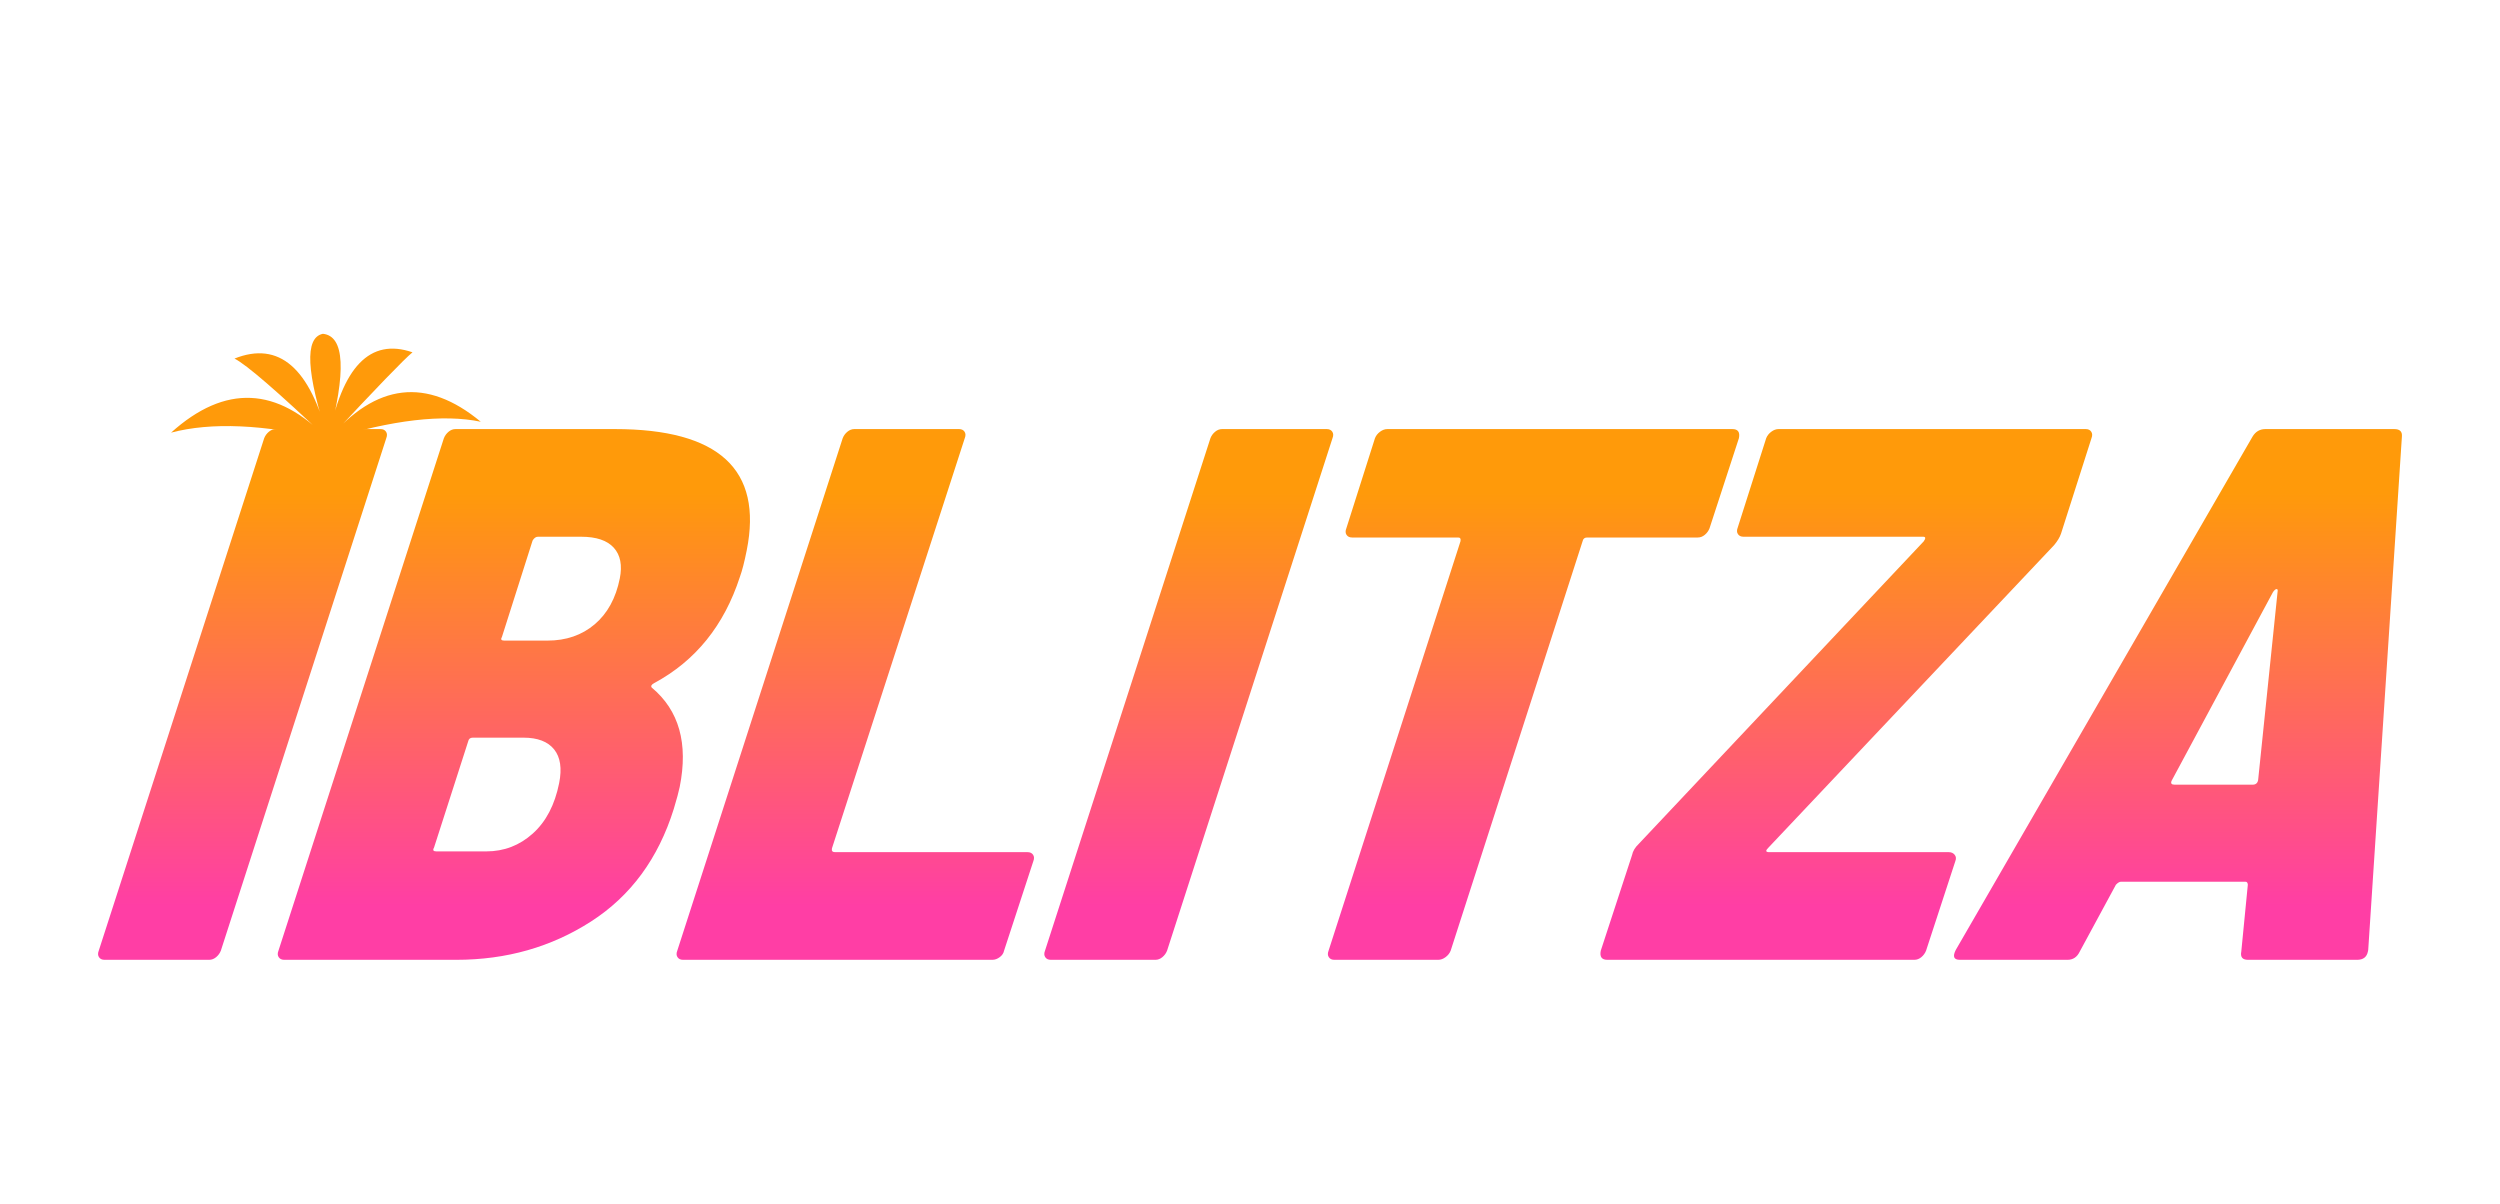
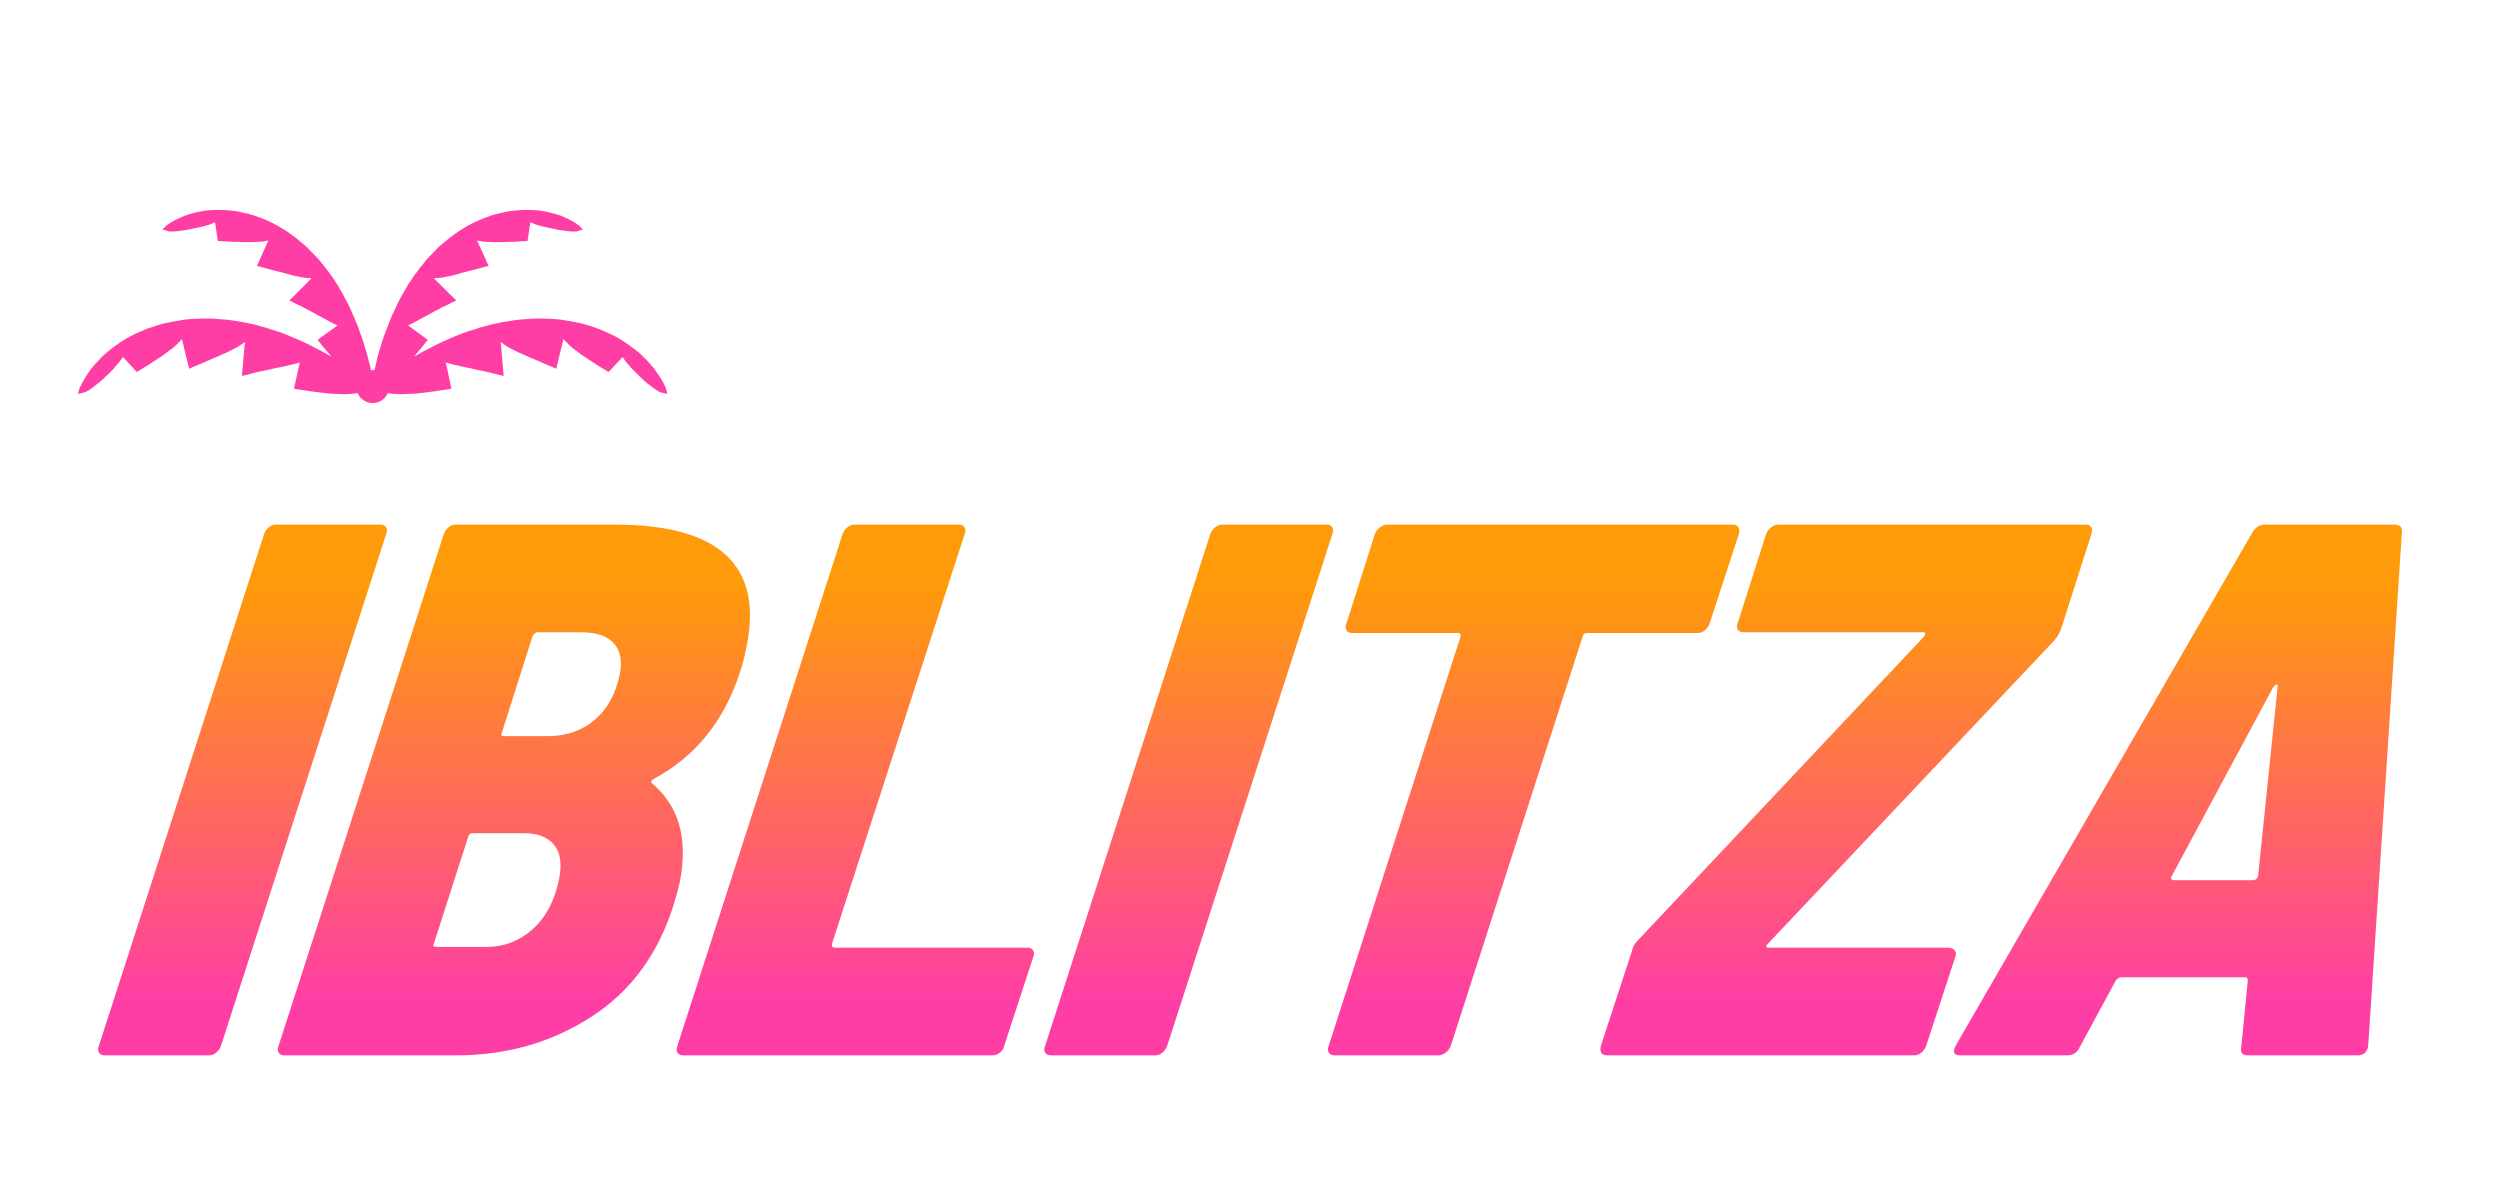
<svg xmlns="http://www.w3.org/2000/svg" viewBox="0 0 1080 520" width="1080" height="520">
  <defs>
-     <linearGradient id="sunset" gradientUnits="userSpaceOnUse" x1="0" y1="185.4" x2="0" y2="414.6">
+     <linearGradient id="sunset" gradientUnits="userSpaceOnUse" x1="0" y1="226.6" x2="0" y2="455.9">
      <stop offset="0.12" stop-color="#ff9a0a" />
      <stop offset="0.9" stop-color="#ff3ea5" />
    </linearGradient>
  </defs>
-   <path d="M141.8,189.9 Q153.6,145.7 139.5,144.2 Q127.5,146.6 141.8,189.9Z M141.8,189.9 Q172.9,156.5 178.2,152.2 Q150.7,142.7 141.8,189.9Z M141.8,189.9 Q183.4,177.1 207.7,182.2 Q172.7,153.2 141.8,189.9Z M141.8,189.9 Q130.1,143.4 101.3,154.9 Q109.0,158.8 141.8,189.9Z M141.8,189.9 Q108.9,155.4 73.9,186.9 Q100.0,180.0 141.8,189.9Z" fill="#ff9a0a" />
-   <path d="M42.66 410.71 114.13 189.29Q114.79 187.65 116.16 186.51Q117.54 185.36 119.18 185.36H164.38Q166.01 185.36 166.77 186.51Q167.52 187.65 166.87 189.29L95.40 410.71Q94.74 412.35 93.37 413.49Q91.99 414.64 90.35 414.64H45.15Q43.51 414.64 42.76 413.49Q42.01 412.35 42.66 410.71ZM197.13 414.64H122.78Q121.14 414.64 120.39 413.49Q119.63 412.35 120.29 410.71L191.76 189.29Q192.42 187.65 193.79 186.51Q195.17 185.36 196.80 185.36H265.59Q333.06 185.36 322.58 237.77Q321.08 245.30 319.63 249.23Q309.41 280.67 282.62 295.09Q280.79 296.07 281.57 297.05Q299.26 311.79 293.63 339.96Q293.04 342.91 291.07 349.46Q281.05 381.56 255.30 398.10Q229.56 414.64 197.13 414.64ZM230.08 233.51 216.85 275.11Q215.87 276.74 217.83 276.74H236.50Q248.62 276.74 256.91 269.70Q265.20 262.66 267.75 249.89Q269.45 241.37 265.16 236.62Q260.87 231.87 251.05 231.87H232.38Q231.07 231.87 230.08 233.51ZM241.55 338.32Q243.45 328.82 239.39 323.75Q235.32 318.67 226.15 318.67H204.21Q202.57 318.67 202.24 320.31L187.50 366.16Q186.52 367.80 188.48 367.80H210.10Q221.57 367.80 230.15 360.10Q238.73 352.41 241.55 338.32ZM292.58 410.71 364.05 189.29Q364.70 187.65 366.08 186.51Q367.46 185.36 369.09 185.36H414.30Q415.93 185.36 416.69 186.51Q417.44 187.65 416.78 189.29L359.40 366.49Q359.07 368.13 360.71 368.13H443.91Q445.54 368.13 446.30 369.28Q447.05 370.42 446.39 372.06L433.75 410.71Q433.42 412.35 431.88 413.49Q430.35 414.64 428.71 414.64H295.07Q293.43 414.64 292.68 413.49Q291.92 412.35 292.58 410.71ZM451.44 410.71 522.91 189.29Q523.56 187.65 524.94 186.51Q526.32 185.36 527.95 185.36H573.16Q574.79 185.36 575.55 186.51Q576.30 187.65 575.64 189.29L504.17 410.71Q503.52 412.35 502.14 413.49Q500.77 414.64 499.13 414.64H453.93Q452.29 414.64 451.54 413.49Q450.78 412.35 451.44 410.71ZM751.21 189.29 738.50 228.27Q737.85 229.91 736.47 231.05Q735.09 232.20 733.46 232.20H685.63Q684.00 232.20 683.67 233.84L626.68 410.71Q626.02 412.35 624.48 413.49Q622.94 414.64 621.30 414.64H576.43Q574.79 414.64 574.04 413.49Q573.29 412.35 573.94 410.71L630.93 233.84Q631.26 232.20 629.95 232.20H584.10Q582.46 232.20 581.70 231.05Q580.95 229.91 581.61 228.27L593.99 189.29Q594.64 187.65 596.18 186.51Q597.72 185.36 599.36 185.36H748.39Q752.00 185.36 751.21 189.29ZM691.53 410.71 705.03 369.44Q705.55 366.82 707.97 364.53L831.07 233.84Q832.44 231.87 830.80 231.87H753.18Q751.54 231.87 750.78 230.72Q750.03 229.58 750.69 227.94L763.00 189.29Q763.66 187.65 765.20 186.51Q766.74 185.36 768.37 185.36H901.03Q902.67 185.36 903.42 186.51Q904.17 187.65 903.52 189.29L890.35 230.56Q889.57 232.85 887.40 235.47L763.98 366.16Q761.95 368.13 764.25 368.13H841.87Q843.51 368.13 844.43 369.28Q845.35 370.42 844.69 372.06L832.05 410.71Q831.39 412.35 830.02 413.49Q828.64 414.64 827.00 414.64H694.35Q690.74 414.64 691.53 410.71ZM968.24 411.04 971.06 382.21Q970.99 380.90 970.01 380.90H916.29Q915.31 380.90 914.07 382.21L898.47 411.04Q896.77 414.64 893.17 414.64H846.66Q842.73 414.64 844.89 410.38L973.09 188.63Q975.06 185.36 978.66 185.36H1034.34Q1037.94 185.36 1037.62 188.63L1023.07 410.38L1022.94 411.04Q1022.22 414.64 1018.29 414.64H971.12Q967.52 414.64 968.24 411.04ZM939.42 338.98H973.16Q975.12 338.98 975.51 337.01L983.90 255.78Q984.16 254.47 983.51 254.47Q982.85 254.47 981.93 255.78L938.11 337.34Q937.45 338.98 939.42 338.98Z" fill="url(#sunset)" />
+   <g fill="#ff3ea5">
+     <path d="M161.0,167.0 L162.7,165.1 L164.5,163.5 L166.4,162.1 L168.4,160.7 L170.4,159.3 L172.4,158.0 L174.4,156.7 L176.4,155.5 L178.5,154.2 L180.6,153.1 L182.7,151.9 L184.8,150.8 L187.0,149.7 L189.1,148.6 L191.3,147.6 L193.5,146.6 L195.8,145.6 L198.0,144.7 L200.3,143.8 L202.6,143.0 L205.0,142.3 L207.3,141.5 L209.7,140.9 L212.1,140.2 L214.5,139.7 L216.9,139.2 L219.3,138.8 L221.8,138.4 L224.2,138.1 L226.7,137.9 L229.2,137.7 L231.7,137.6 L234.2,137.6 L236.7,137.7 L239.2,137.8 L241.7,138.0 L244.2,138.4 L246.6,138.8 L249.1,139.3 L251.5,139.8 L254.0,140.5 L256.4,141.3 L258.7,142.1 L261.0,143.1 L263.3,144.1 L265.6,145.2 L267.7,146.4 L269.9,147.8 L271.9,149.2 L273.9,150.7 L275.9,152.2 L277.7,153.9 L279.5,155.7 L281.1,157.5 L282.7,159.4 L284.1,161.4 L285.5,163.5 L286.7,165.6 L287.7,167.8 L288.3,170.2 L288.3,170.2 L285.1,169.4 L283.1,168.2 L281.2,166.8 L279.5,165.5 L277.9,164.1 L276.3,162.6 L274.8,161.1 L273.3,159.6 L271.8,157.9 L270.3,156.2 L269.0,154.2 L262.9,160.7 L261.3,159.7 L259.6,158.7 L258.0,157.7 L256.3,156.6 L254.6,155.5 L252.8,154.3 L251.0,153.1 L249.2,151.7 L247.3,150.3 L245.4,148.6 L243.4,146.5 L240.3,159.3 L238.5,158.5 L236.6,157.7 L234.7,156.9 L232.7,156.0 L230.6,155.1 L228.4,154.2 L226.2,153.2 L223.9,152.2 L221.5,151.0 L219.0,149.7 L216.3,147.7 L217.6,162.4 L215.3,161.9 L213.0,161.3 L210.7,160.7 L208.3,160.2 L205.8,159.7 L203.3,159.1 L200.7,158.6 L198.1,158.0 L195.4,157.4 L192.6,156.6 L195.0,167.9 L192.8,168.3 L190.5,168.6 L188.2,169.0 L185.9,169.3 L183.5,169.6 L181.0,169.9 L178.6,170.1 L176.0,170.2 L173.4,170.3 L170.7,170.2 L167.9,169.9 L164.9,169.3 L161.0,167.0Z M161.0,167.0 L160.9,164.7 L161.3,162.5 L161.7,160.3 L162.2,158.1 L162.7,156.0 L163.2,153.9 L163.8,151.7 L164.5,149.6 L165.1,147.5 L165.8,145.4 L166.6,143.3 L167.4,141.2 L168.2,139.2 L169.0,137.1 L169.9,135.1 L170.9,133.0 L171.8,131.0 L172.9,129.0 L173.9,127.0 L175.1,125.1 L176.2,123.1 L177.5,121.2 L178.7,119.3 L180.1,117.5 L181.4,115.7 L182.9,113.9 L184.3,112.1 L185.9,110.4 L187.5,108.8 L189.1,107.1 L190.8,105.6 L192.6,104.1 L194.4,102.6 L196.2,101.3 L198.2,99.9 L200.1,98.7 L202.1,97.5 L204.2,96.4 L206.3,95.4 L208.4,94.5 L210.6,93.7 L212.8,92.9 L215.0,92.3 L217.3,91.8 L219.6,91.3 L221.9,91.0 L224.2,90.8 L226.5,90.7 L228.8,90.7 L231.1,90.8 L233.4,91.0 L235.7,91.4 L237.9,91.9 L240.1,92.5 L242.3,93.2 L244.4,94.1 L246.4,95.1 L248.4,96.2 L250.2,97.5 L251.8,99.1 L251.8,99.1 L249.0,100.0 L246.7,100.0 L244.7,99.8 L242.7,99.5 L240.8,99.2 L238.9,98.8 L237.0,98.4 L235.1,98.0 L233.1,97.5 L231.2,96.9 L229.1,96.0 L227.9,104.1 L226.2,104.2 L224.5,104.3 L222.8,104.4 L221.0,104.5 L219.1,104.5 L217.2,104.6 L215.3,104.6 L213.2,104.6 L211.0,104.5 L208.7,104.4 L206.1,103.9 L211.1,114.9 L209.3,115.3 L207.6,115.8 L205.7,116.3 L203.8,116.8 L201.8,117.3 L199.8,117.8 L197.7,118.4 L195.5,119.0 L193.1,119.5 L190.5,120.0 L187.4,120.2 L197.1,129.8 L195.2,130.7 L193.3,131.7 L191.3,132.6 L189.3,133.7 L187.3,134.7 L185.2,135.9 L183.1,137.0 L180.9,138.2 L178.7,139.4 L176.3,140.6 L184.8,146.8 L183.5,148.4 L182.2,150.1 L180.8,151.7 L179.4,153.4 L178.0,155.0 L176.5,156.7 L174.9,158.3 L173.2,160.0 L171.5,161.6 L169.6,163.2 L167.5,164.8 L165.1,166.2 L161.0,167.0Z M161.0,167.0 L159.4,165.1 L157.5,163.5 L155.6,162.1 L153.6,160.7 L151.7,159.3 L149.7,158.0 L147.6,156.7 L145.6,155.5 L143.5,154.2 L141.4,153.1 L139.3,151.9 L137.2,150.8 L135.1,149.7 L132.9,148.6 L130.7,147.6 L128.5,146.6 L126.2,145.6 L124.0,144.7 L121.7,143.8 L119.4,143.0 L117.1,142.3 L114.7,141.5 L112.4,140.9 L110.0,140.2 L107.6,139.7 L105.1,139.2 L102.7,138.8 L100.2,138.4 L97.8,138.1 L95.3,137.9 L92.8,137.7 L90.3,137.6 L87.8,137.6 L85.3,137.7 L82.8,137.8 L80.3,138.0 L77.8,138.4 L75.4,138.8 L72.9,139.3 L70.5,139.8 L68.1,140.5 L65.7,141.3 L63.3,142.1 L61.0,143.1 L58.7,144.1 L56.5,145.2 L54.3,146.4 L52.1,147.8 L50.1,149.2 L48.1,150.7 L46.2,152.2 L44.3,153.9 L42.6,155.7 L40.9,157.5 L39.3,159.4 L37.9,161.4 L36.6,163.5 L35.4,165.6 L34.3,167.8 L33.7,170.2 L33.7,170.2 L36.9,169.4 L39.0,168.2 L40.8,166.8 L42.5,165.5 L44.2,164.1 L45.7,162.6 L47.3,161.1 L48.8,159.6 L50.2,157.9 L51.7,156.2 L53.1,154.2 L59.1,160.7 L60.8,159.7 L62.4,158.7 L64.1,157.7 L65.7,156.6 L67.4,155.5 L69.2,154.3 L71.0,153.1 L72.8,151.7 L74.7,150.3 L76.6,148.6 L78.6,146.5 L81.7,159.3 L83.5,158.5 L85.4,157.7 L87.4,156.9 L89.4,156.0 L91.4,155.1 L93.6,154.2 L95.8,153.2 L98.1,152.2 L100.5,151.0 L103.0,149.7 L105.8,147.7 L104.5,162.4 L106.7,161.9 L109.0,161.3 L111.3,160.7 L113.7,160.2 L116.2,159.7 L118.7,159.1 L121.3,158.6 L123.9,158.0 L126.6,157.4 L129.5,156.6 L127.0,167.9 L129.2,168.3 L131.5,168.6 L133.8,169.0 L136.2,169.3 L138.6,169.6 L141.0,169.9 L143.5,170.1 L146.0,170.2 L148.6,170.3 L151.3,170.2 L154.1,169.9 L157.1,169.3 L161.0,167.0Z M161.0,167.0 L161.1,164.7 L160.8,162.5 L160.3,160.3 L159.9,158.1 L159.3,156.0 L158.8,153.9 L158.2,151.7 L157.5,149.6 L156.9,147.5 L156.2,145.4 L155.4,143.3 L154.7,141.2 L153.8,139.2 L153.0,137.1 L152.1,135.1 L151.2,133.0 L150.2,131.0 L149.1,129.0 L148.1,127.0 L147.0,125.1 L145.8,123.1 L144.6,121.2 L143.3,119.3 L142.0,117.5 L140.6,115.7 L139.2,113.9 L137.7,112.1 L136.1,110.4 L134.5,108.8 L132.9,107.1 L131.2,105.6 L129.4,104.1 L127.6,102.6 L125.8,101.3 L123.9,99.9 L121.9,98.7 L119.9,97.5 L117.8,96.4 L115.8,95.4 L113.6,94.5 L111.4,93.7 L109.2,92.9 L107.0,92.3 L104.7,91.8 L102.5,91.3 L100.2,91.0 L97.9,90.8 L95.5,90.7 L93.2,90.7 L90.9,90.8 L88.6,91.0 L86.4,91.4 L84.1,91.9 L81.9,92.5 L79.8,93.2 L77.7,94.1 L75.6,95.1 L73.7,96.2 L71.8,97.5 L70.2,99.1 L70.2,99.1 L73.1,100.0 L75.3,100.0 L77.3,99.8 L79.3,99.5 L81.3,99.2 L83.2,98.8 L85.0,98.4 L87.0,98.0 L88.9,97.5 L90.9,96.9 L92.9,96.0 L94.1,104.1 L95.8,104.2 L97.5,104.3 L99.3,104.4 L101.0,104.5 L102.9,104.5 L104.8,104.6 L106.7,104.6 L108.8,104.6 L111.0,104.5 L113.3,104.4 L115.9,103.9 L111.0,114.9 L112.7,115.3 L114.5,115.8 L116.3,116.3 L118.2,116.8 L120.2,117.3 L122.2,117.8 L124.3,118.4 L126.6,119.0 L128.9,119.5 L131.5,120.0 L134.6,120.2 L125.0,129.8 L126.8,130.7 L128.8,131.7 L130.7,132.6 L132.7,133.7 L134.7,134.7 L136.8,135.9 L138.9,137.0 L141.1,138.2 L143.3,139.4 L145.8,140.6 L137.2,146.8 L138.5,148.4 L139.8,150.1 L141.2,151.7 L142.6,153.4 L144.0,155.0 L145.6,156.7 L147.1,158.3 L148.8,160.0 L150.5,161.6 L152.4,163.2 L154.5,164.8 L156.9,166.2 L161.0,167.0Z" />
+     <circle cx="161.0" cy="167.0" r="7.1" />
+   </g>
+   <path d="M42.66 451.98 114.13 230.56Q114.79 228.92 116.16 227.78Q117.54 226.63 119.18 226.63H164.38Q166.01 226.63 166.77 227.78Q167.52 228.92 166.87 230.56L95.40 451.98Q94.74 453.62 93.37 454.77Q91.99 455.91 90.35 455.91H45.15Q43.51 455.91 42.76 454.77Q42.01 453.62 42.66 451.98ZM197.13 455.91H122.78Q121.14 455.91 120.39 454.77Q119.63 453.62 120.29 451.98L191.76 230.56Q192.42 228.92 193.79 227.78Q195.17 226.63 196.80 226.63H265.59Q333.06 226.63 322.58 279.04Q321.08 286.57 319.63 290.50Q309.41 321.95 282.62 336.36Q280.79 337.34 281.57 338.32Q299.26 353.06 293.63 381.23Q293.04 384.18 291.07 390.73Q281.05 422.83 255.30 439.37Q229.56 455.91 197.13 455.91ZM230.08 274.78 216.85 316.38Q215.87 318.02 217.83 318.02H236.50Q248.62 318.02 256.91 310.97Q265.20 303.93 267.75 291.16Q269.45 282.64 265.16 277.89Q260.87 273.14 251.05 273.14H232.38Q231.07 273.14 230.08 274.78ZM241.55 379.59Q243.45 370.09 239.39 365.02Q235.32 359.94 226.15 359.94H204.21Q202.57 359.94 202.24 361.58L187.50 407.44Q186.52 409.07 188.48 409.07H210.10Q221.57 409.07 230.15 401.38Q238.73 393.68 241.55 379.59ZM292.58 451.98 364.05 230.56Q364.70 228.92 366.08 227.78Q367.46 226.63 369.09 226.63H414.30Q415.93 226.63 416.69 227.78Q417.44 228.92 416.78 230.56L359.40 407.76Q359.07 409.40 360.71 409.40H443.91Q445.54 409.40 446.30 410.55Q447.05 411.69 446.39 413.33L433.75 451.98Q433.42 453.62 431.88 454.77Q430.35 455.91 428.71 455.91H295.07Q293.43 455.91 292.68 454.77Q291.92 453.62 292.58 451.98ZM451.44 451.98 522.91 230.56Q523.56 228.92 524.94 227.78Q526.32 226.63 527.95 226.63H573.16Q574.79 226.63 575.55 227.78Q576.30 228.92 575.64 230.56L504.17 451.98Q503.52 453.62 502.14 454.77Q500.77 455.91 499.13 455.91H453.93Q452.29 455.91 451.54 454.77Q450.78 453.62 451.44 451.98ZM751.21 230.56 738.50 269.54Q737.85 271.18 736.47 272.32Q735.09 273.47 733.46 273.47H685.63Q684.00 273.47 683.67 275.11L626.68 451.98Q626.02 453.62 624.48 454.77Q622.94 455.91 621.30 455.91H576.43Q574.79 455.91 574.04 454.77Q573.29 453.62 573.94 451.98L630.93 275.11Q631.26 273.47 629.95 273.47H584.10Q582.46 273.47 581.70 272.32Q580.95 271.18 581.61 269.54L593.99 230.56Q594.64 228.92 596.18 227.78Q597.72 226.63 599.36 226.63H748.39Q752.00 226.63 751.21 230.56ZM691.53 451.98 705.03 410.71Q705.55 408.09 707.97 405.80L831.07 275.11Q832.44 273.14 830.80 273.14H753.18Q751.54 273.14 750.78 271.99Q750.03 270.85 750.69 269.21L763.00 230.56Q763.66 228.92 765.20 227.78Q766.74 226.63 768.37 226.63H901.03Q902.67 226.63 903.42 227.78Q904.17 228.92 903.52 230.56L890.35 271.83Q889.57 274.12 887.40 276.74L763.98 407.44Q761.95 409.40 764.25 409.40H841.87Q843.51 409.40 844.43 410.55Q845.35 411.69 844.69 413.33L832.05 451.98Q831.39 453.62 830.02 454.77Q828.64 455.91 827.00 455.91H694.35Q690.74 455.91 691.53 451.98ZM968.24 452.31 971.06 423.49Q970.99 422.17 970.01 422.17H916.29Q915.31 422.17 914.07 423.49L898.47 452.31Q896.77 455.91 893.17 455.91H846.66Q842.73 455.91 844.89 451.65L973.09 229.91Q975.06 226.63 978.66 226.63H1034.34Q1037.94 226.63 1037.62 229.91L1023.07 451.65L1022.94 452.31Q1022.22 455.91 1018.29 455.91H971.12Q967.52 455.91 968.24 452.31ZM939.42 380.25H973.16Q975.12 380.25 975.51 378.28L983.90 297.05Q984.16 295.74 983.51 295.74Q982.85 295.74 981.93 297.05L938.11 378.61Q937.45 380.25 939.42 380.25Z" fill="url(#sunset)" />
</svg>
